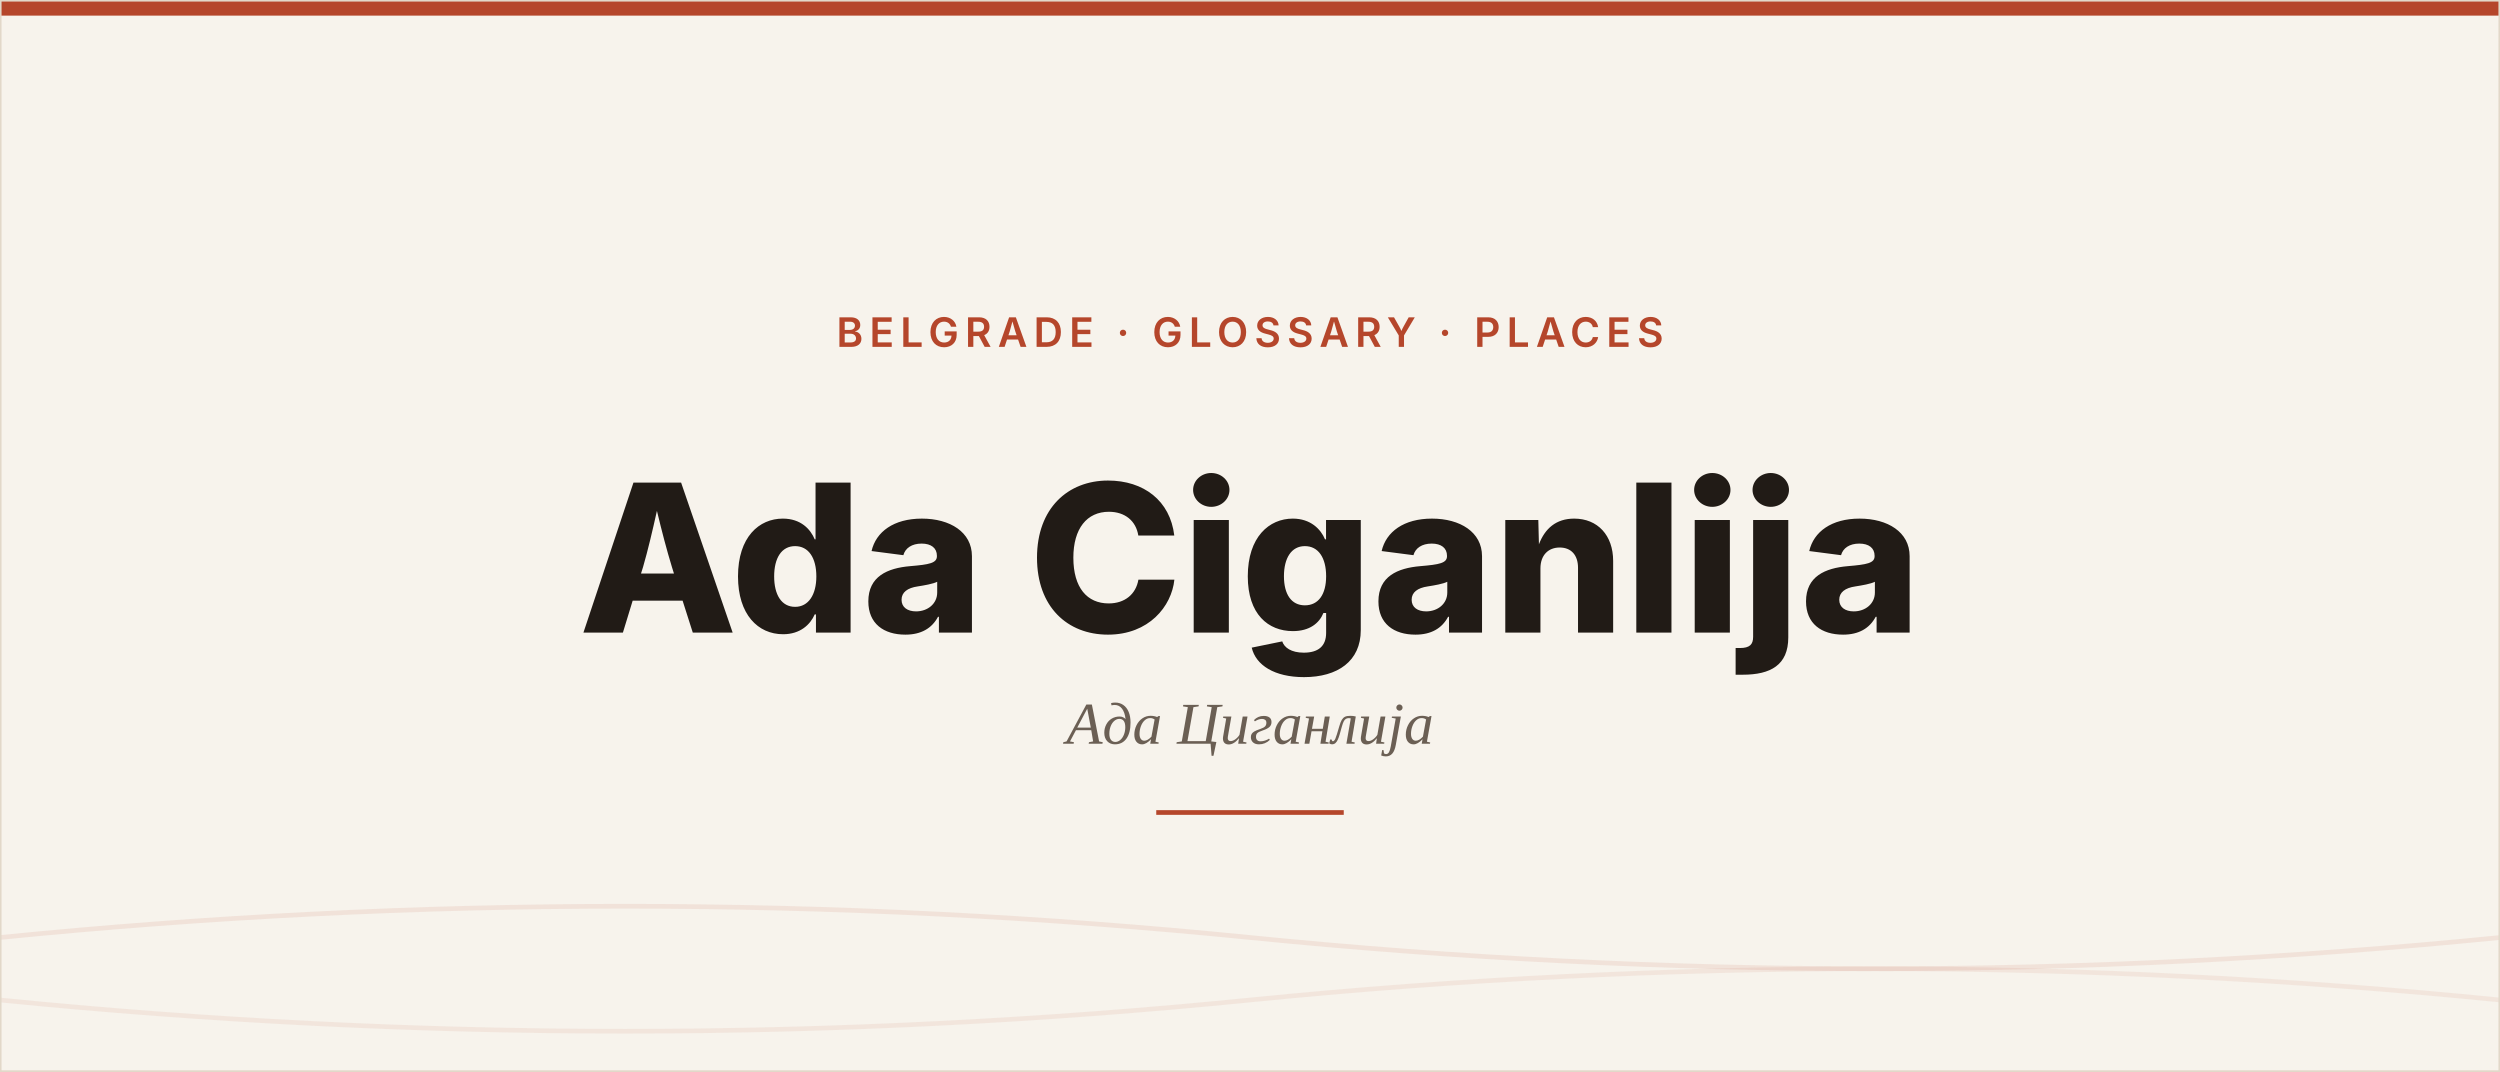
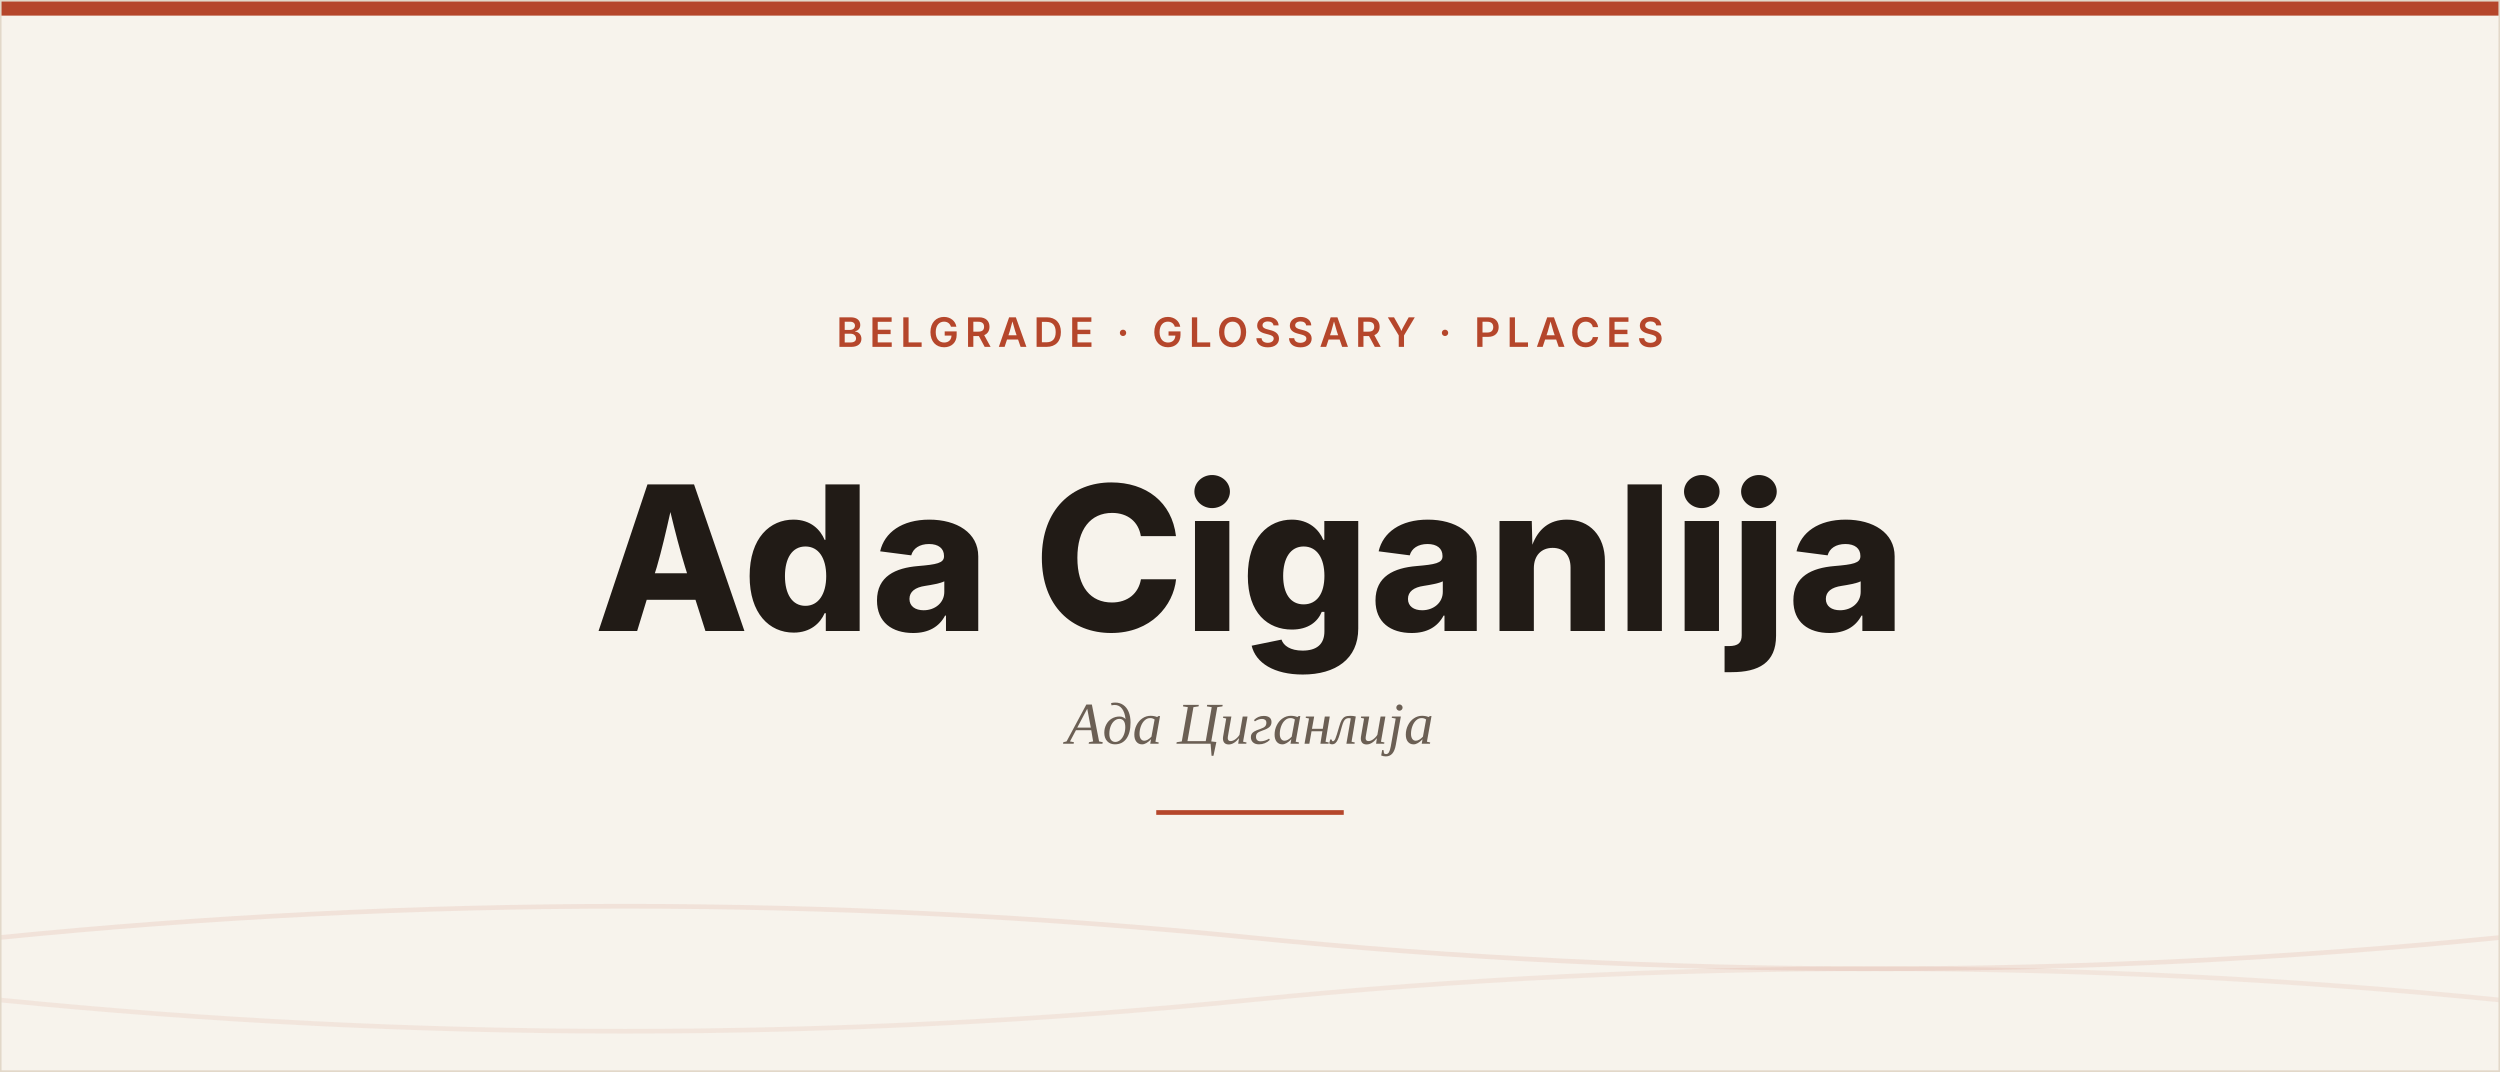
<svg xmlns="http://www.w3.org/2000/svg" width="1600" height="686" viewBox="0 0 1600 686" role="img" aria-label="Ada Ciganlija — Belgrade glossary">
  <rect width="1600" height="686" fill="#f7f3ec" />
  <rect x="0" y="0" width="1600" height="10" fill="#b5462b" />
  <path d="M0 600 Q 400 560 800 600 T 1600 600" fill="none" stroke="#b5462b" stroke-width="3" opacity="0.10" />
  <path d="M0 640 Q 400 680 800 640 T 1600 640" fill="none" stroke="#b5462b" stroke-width="3" opacity="0.08" />
  <text x="800" y="222" text-anchor="middle" font-family="Inter, Arial, Helvetica, sans-serif" font-size="26" letter-spacing="4" font-weight="600" fill="#b5462b">BELGRADE · GLOSSARY · PLACES</text>
-   <text x="800" y="404.88" text-anchor="middle" font-family="Inter, Arial, Helvetica, sans-serif" font-size="132" font-weight="800" fill="#211b16">Ada Ciganlija</text>
+   <text x="800" y="403.86" text-anchor="middle" font-family="Inter, Arial, Helvetica, sans-serif" font-size="129" font-weight="800" fill="#211b16">Ada Ciganlija</text>
  <text x="800" y="476" text-anchor="middle" font-family="Georgia, 'Times New Roman', serif" font-style="italic" font-size="38" fill="#6b5f54">Ада Циганлија</text>
  <line x1="740" y1="520" x2="860" y2="520" stroke="#b5462b" stroke-width="3" />
  <rect x="0" y="0" width="1600" height="686" fill="none" stroke="#e2d8c9" stroke-width="2" />
</svg>
